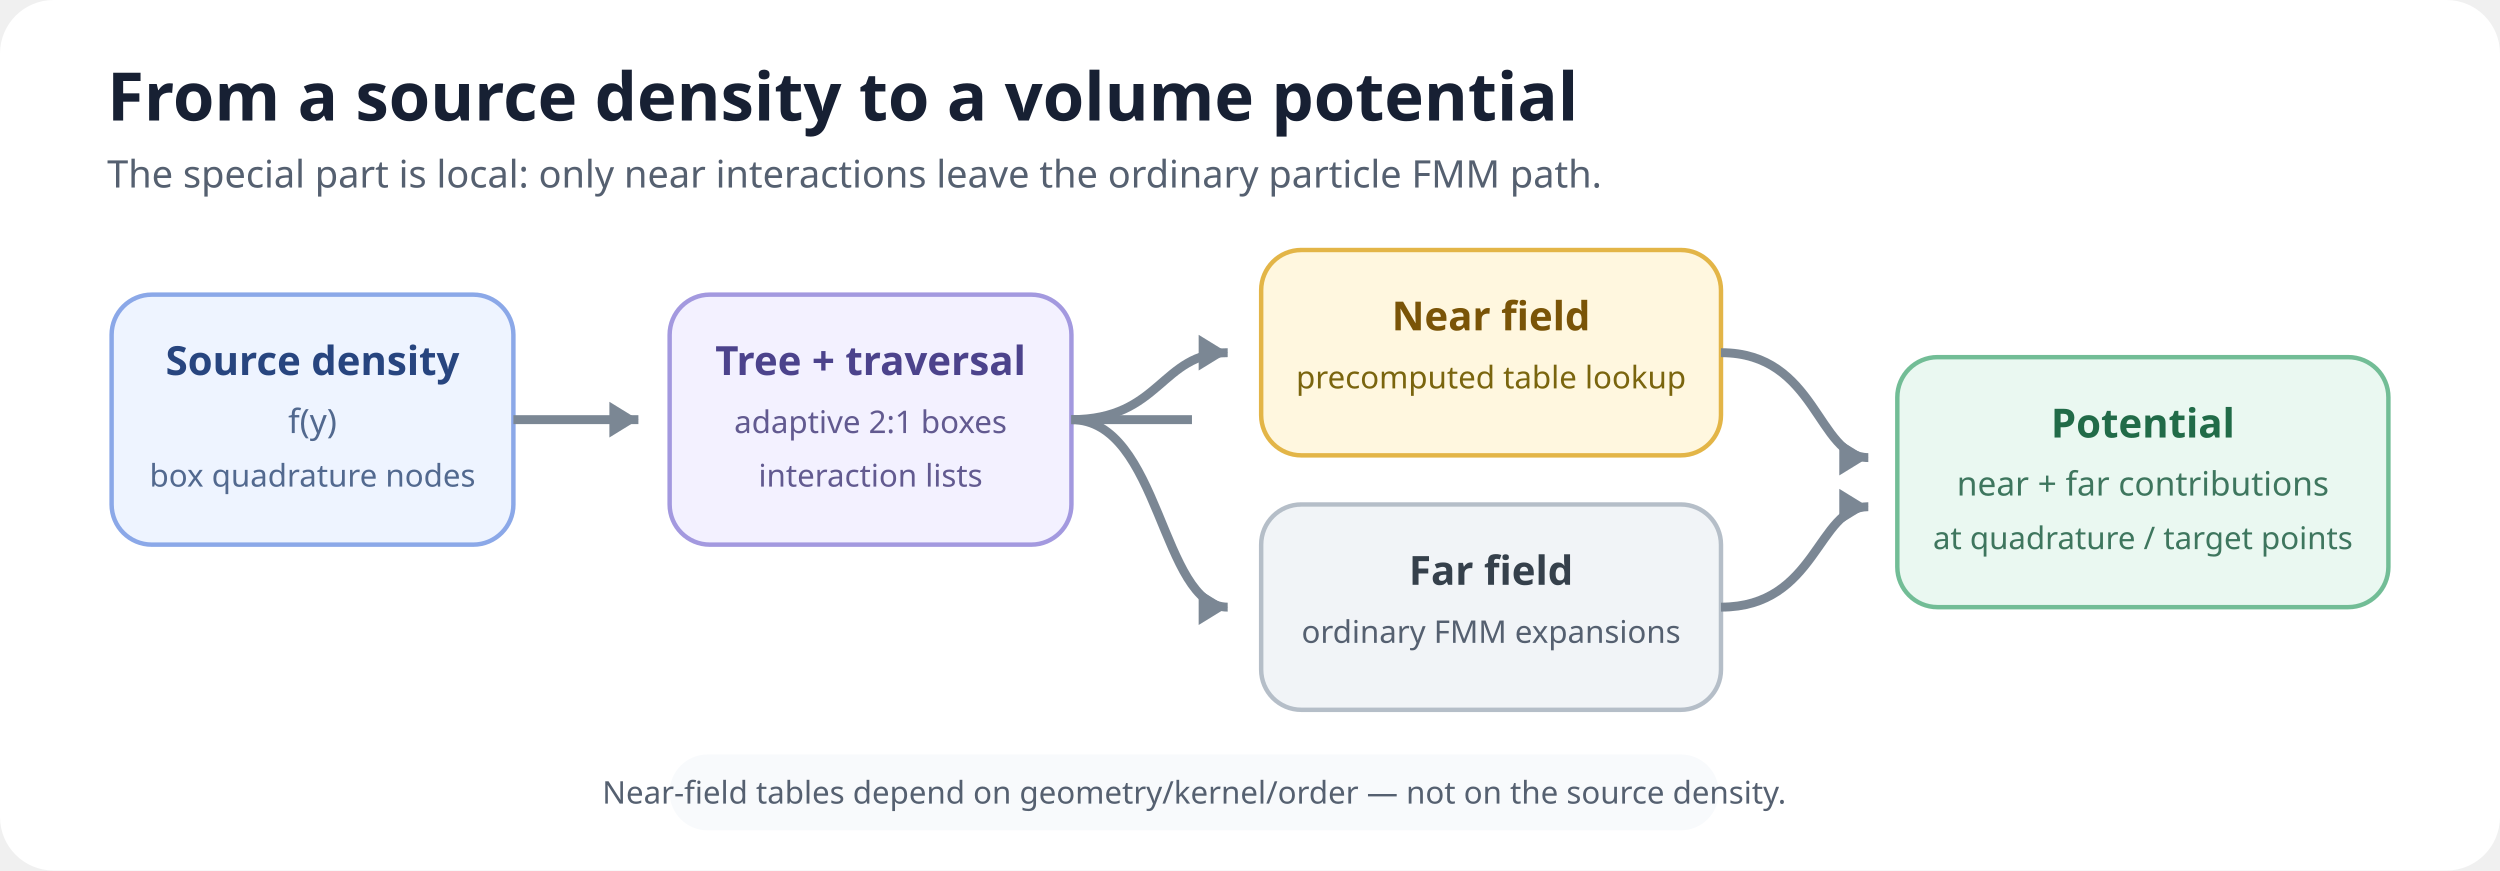
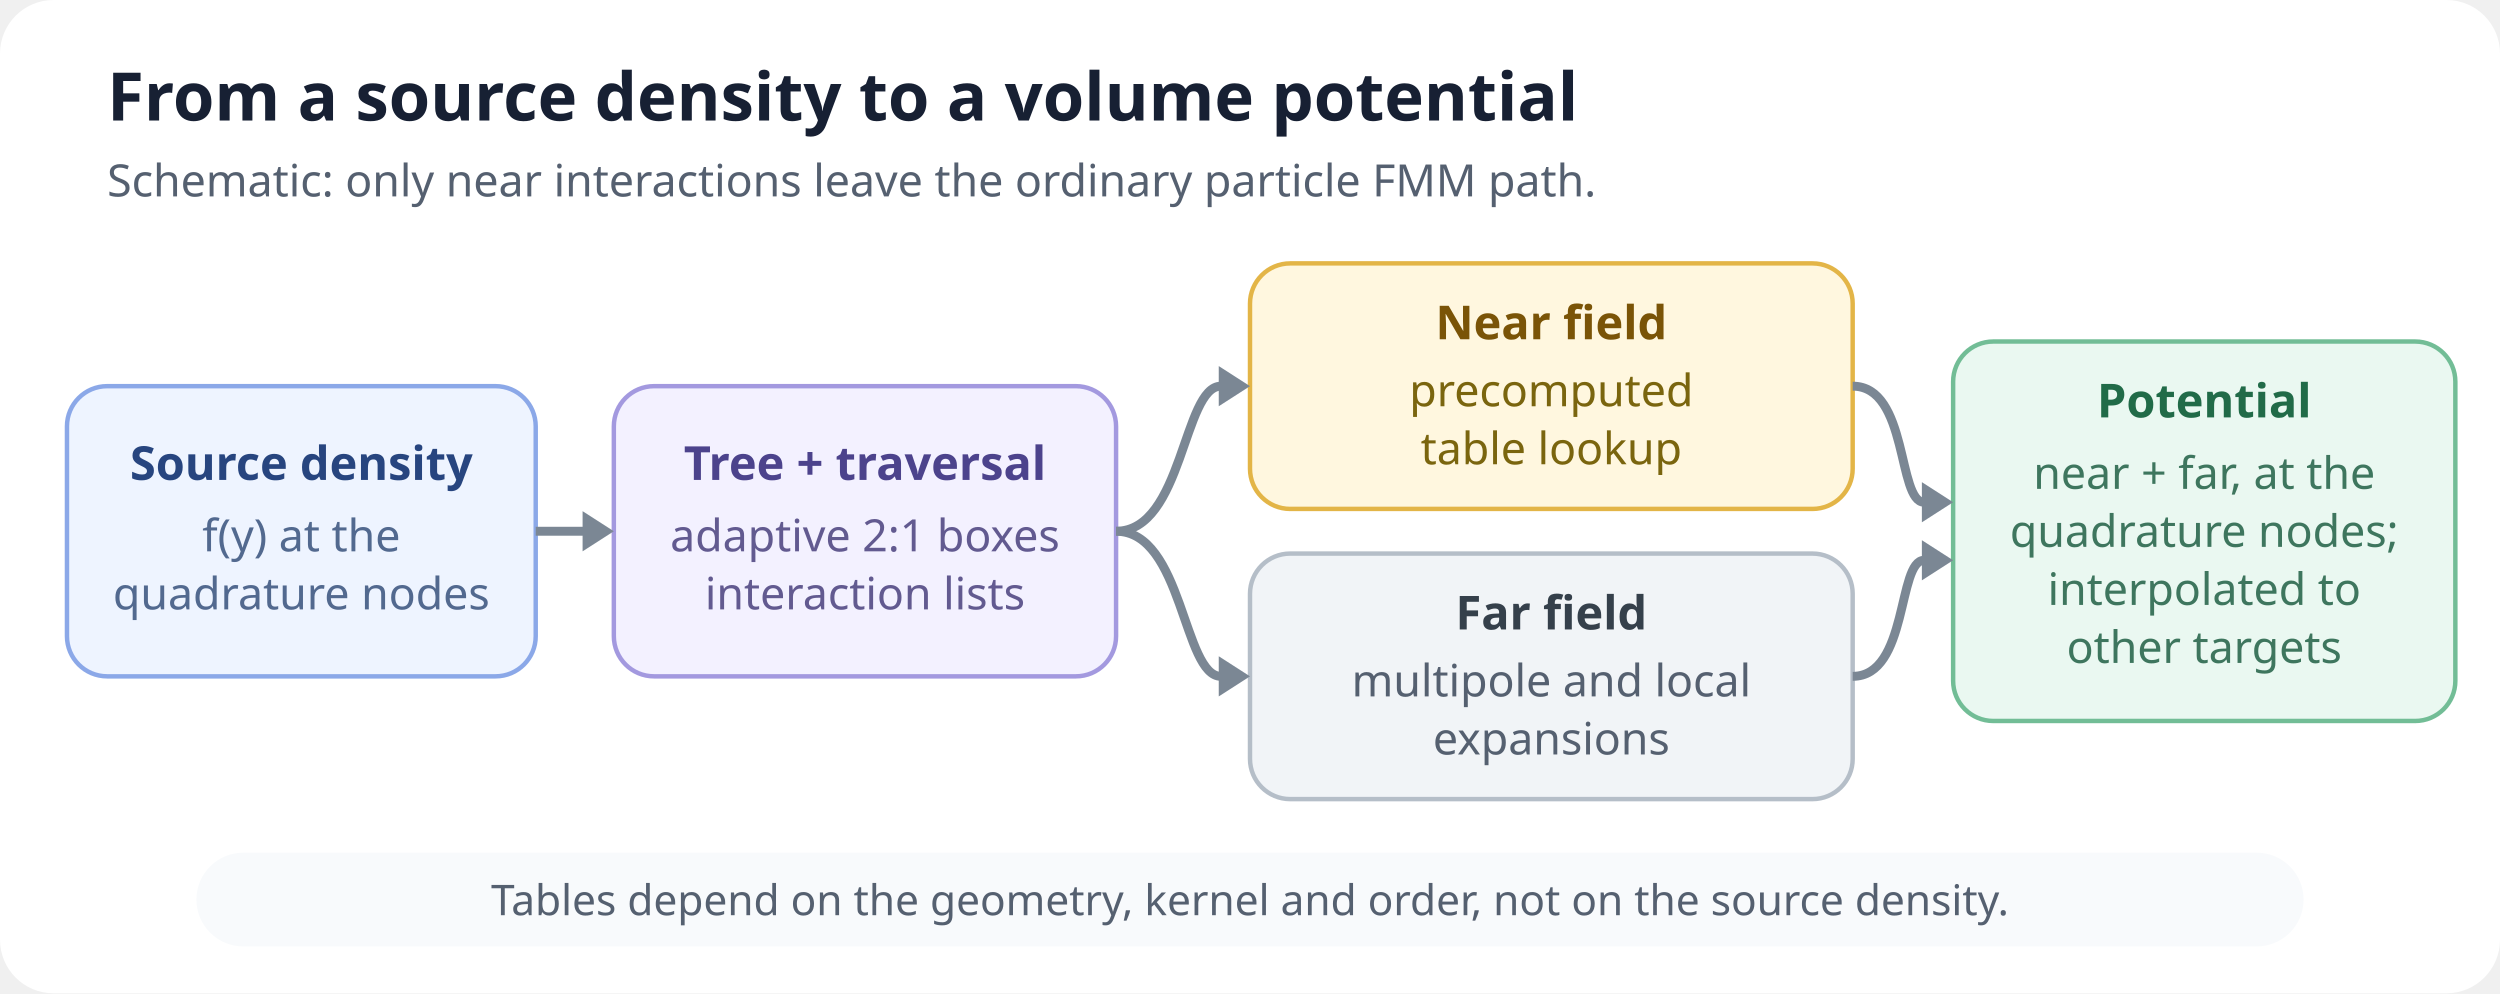
- <svg xmlns="http://www.w3.org/2000/svg" viewBox="0 0 1120 390" role="img" aria-labelledby="title desc">
-   <rect width="1120" height="390" rx="24" fill="#ffffff" />
+ <svg xmlns="http://www.w3.org/2000/svg" viewBox="0 0 1120 445" role="img" aria-labelledby="title desc">
+   <rect width="1120" height="445" rx="24" fill="#ffffff" />
  <text x="48" y="54" font-family="system-ui, sans-serif" font-size="30" font-weight="700" fill="#172033">From a source density to a volume potential</text>
-   <text x="48" y="84" font-family="system-ui, sans-serif" font-size="17" fill="#556070">The special part is local: only near interactions leave the ordinary particle FMM path.</text>
-   <g font-family="system-ui, sans-serif">
-     <rect x="50" y="132" width="180" height="112" rx="18" fill="#eef4ff" stroke="#8ba8e8" stroke-width="2" />
-     <text x="140" y="168" text-anchor="middle" font-size="18" font-weight="700" fill="#27457f">Source density</text>
-     <text x="140" y="194" text-anchor="middle" font-size="15" fill="#52698f">f(y)</text>
-     <text x="140" y="218" text-anchor="middle" font-size="14" fill="#52698f">box quadrature nodes</text>
-     <rect x="300" y="132" width="180" height="112" rx="18" fill="#f3f1ff" stroke="#a399df" stroke-width="2" />
-     <text x="390" y="168" text-anchor="middle" font-size="18" font-weight="700" fill="#4c438c">Tree + traversal</text>
-     <text x="390" y="194" text-anchor="middle" font-size="14" fill="#625a90">adaptive 2:1 boxes</text>
-     <text x="390" y="218" text-anchor="middle" font-size="14" fill="#625a90">interaction lists</text>
-     <rect x="565" y="112" width="206" height="92" rx="18" fill="#fff7df" stroke="#e3b547" stroke-width="2" />
-     <text x="668" y="148" text-anchor="middle" font-size="18" font-weight="700" fill="#7a5407">Near field</text>
-     <text x="668" y="174" text-anchor="middle" font-size="14" fill="#7a650e">precomputed table lookup</text>
-     <rect x="565" y="226" width="206" height="92" rx="18" fill="#f1f4f7" stroke="#b5bec8" stroke-width="2" />
-     <text x="668" y="262" text-anchor="middle" font-size="18" font-weight="700" fill="#35404b">Far field</text>
-     <text x="668" y="288" text-anchor="middle" font-size="14" fill="#556070">ordinary FMM expansions</text>
-     <rect x="850" y="160" width="220" height="112" rx="18" fill="#eaf8f1" stroke="#72bd96" stroke-width="2" />
-     <text x="960" y="196" text-anchor="middle" font-size="18" font-weight="700" fill="#216b48">Potential</text>
-     <text x="960" y="222" text-anchor="middle" font-size="15" fill="#3e765e">near + far contributions</text>
-     <text x="960" y="246" text-anchor="middle" font-size="14" fill="#3e765e">at quadrature / target points</text>
-     <g fill="none" stroke="#7b8794" stroke-width="4">
-       <path d="M230 188h56" />
-       <path d="M480 188h54" />
-       <path d="M480 188 C520 188 520 158 550 158" />
-       <path d="M480 188 C520 188 520 272 550 272" />
-       <path d="M771 158 C814 158 814 205 837 205" />
-       <path d="M771 272 C814 272 814 227 837 227" />
-     </g>
-     <g fill="#7b8794">
-       <polygon points="286,188 273,180 273,196" />
-       <polygon points="550,158 537,150 537,166" />
-       <polygon points="550,272 537,264 537,280" />
-       <polygon points="837,205 824,197 824,213" />
-       <polygon points="837,227 824,219 824,235" />
-     </g>
+   <text x="48" y="88" font-family="system-ui, sans-serif" font-size="20" fill="#556070">Schematic: only near interactions leave the ordinary particle FMM path.</text>
+   <g font-family="system-ui, sans-serif" text-anchor="middle">
+     <rect x="30" y="173" width="210" height="130" rx="18" fill="#eef4ff" stroke="#8ba8e8" stroke-width="2" />
+     <text x="135" y="215" font-size="21" font-weight="700" fill="#27457f">Source density</text>
+     <text x="135" y="247" font-size="20" fill="#52698f">f(y) at the</text>
+     <text x="135" y="273" font-size="20" fill="#52698f">quadrature nodes</text>
+     <rect x="275" y="173" width="225" height="130" rx="18" fill="#f3f1ff" stroke="#a399df" stroke-width="2" />
+     <text x="387.5" y="215" font-size="21" font-weight="700" fill="#4c438c">Tree + traversal</text>
+     <text x="387.5" y="247" font-size="20" fill="#625a90">adaptive 2:1 boxes</text>
+     <text x="387.5" y="273" font-size="20" fill="#625a90">interaction lists</text>
+     <rect x="560" y="118" width="270" height="110" rx="18" fill="#fff7df" stroke="#e3b547" stroke-width="2" />
+     <text x="695" y="152" font-size="21" font-weight="700" fill="#7a5407">Near field</text>
+     <text x="695" y="182" font-size="20" fill="#7a650e">precomputed</text>
+     <text x="695" y="208" font-size="20" fill="#7a650e">table lookup</text>
+     <rect x="560" y="248" width="270" height="110" rx="18" fill="#f1f4f7" stroke="#b5bec8" stroke-width="2" />
+     <text x="695" y="282" font-size="21" font-weight="700" fill="#35404b">Far field</text>
+     <text x="695" y="312" font-size="20" fill="#556070">multipole and local</text>
+     <text x="695" y="338" font-size="20" fill="#556070">expansions</text>
+     <rect x="875" y="153" width="225" height="170" rx="18" fill="#eaf8f1" stroke="#72bd96" stroke-width="2" />
+     <text x="987.5" y="187" font-size="21" font-weight="700" fill="#216b48">Potential</text>
+     <text x="987.5" y="219" font-size="20" fill="#3e765e">near + far, at the</text>
+     <text x="987.5" y="245" font-size="20" fill="#3e765e">quadrature nodes;</text>
+     <text x="987.5" y="271" font-size="20" fill="#3e765e">interpolated to</text>
+     <text x="987.5" y="297" font-size="20" fill="#3e765e">other targets</text>
  </g>
-   <rect x="300" y="338" width="470" height="34" rx="17" fill="#f8fafc" />
-   <text x="535" y="360" text-anchor="middle" font-family="system-ui, sans-serif" font-size="14" fill="#556070">Near-field tables depend on geometry/kernel/order — not on the source density.</text>
+   <g fill="none" stroke="#7b8794" stroke-width="4">
+     <path d="M240 238h22" />
+     <path d="M500 238 C530 238 530 173 547 173" />
+     <path d="M500 238 C530 238 530 303 547 303" />
+     <path d="M830 173 C855 173 850 225 862 225" />
+     <path d="M830 303 C855 303 850 251 862 251" />
+   </g>
+   <g fill="#7b8794">
+     <polygon points="275,238 261,229 261,247" />
+     <polygon points="560,173 546,164 546,182" />
+     <polygon points="560,303 546,294 546,312" />
+     <polygon points="875,225 861,216 861,234" />
+     <polygon points="875,251 861,242 861,260" />
+   </g>
+   <rect x="88" y="382" width="944" height="42" rx="21" fill="#f8fafc" />
+   <text x="560" y="410" text-anchor="middle" font-family="system-ui, sans-serif" font-size="19" fill="#556070">Tables depend on the geometry, kernel and order, not on the source density.</text>
</svg>
